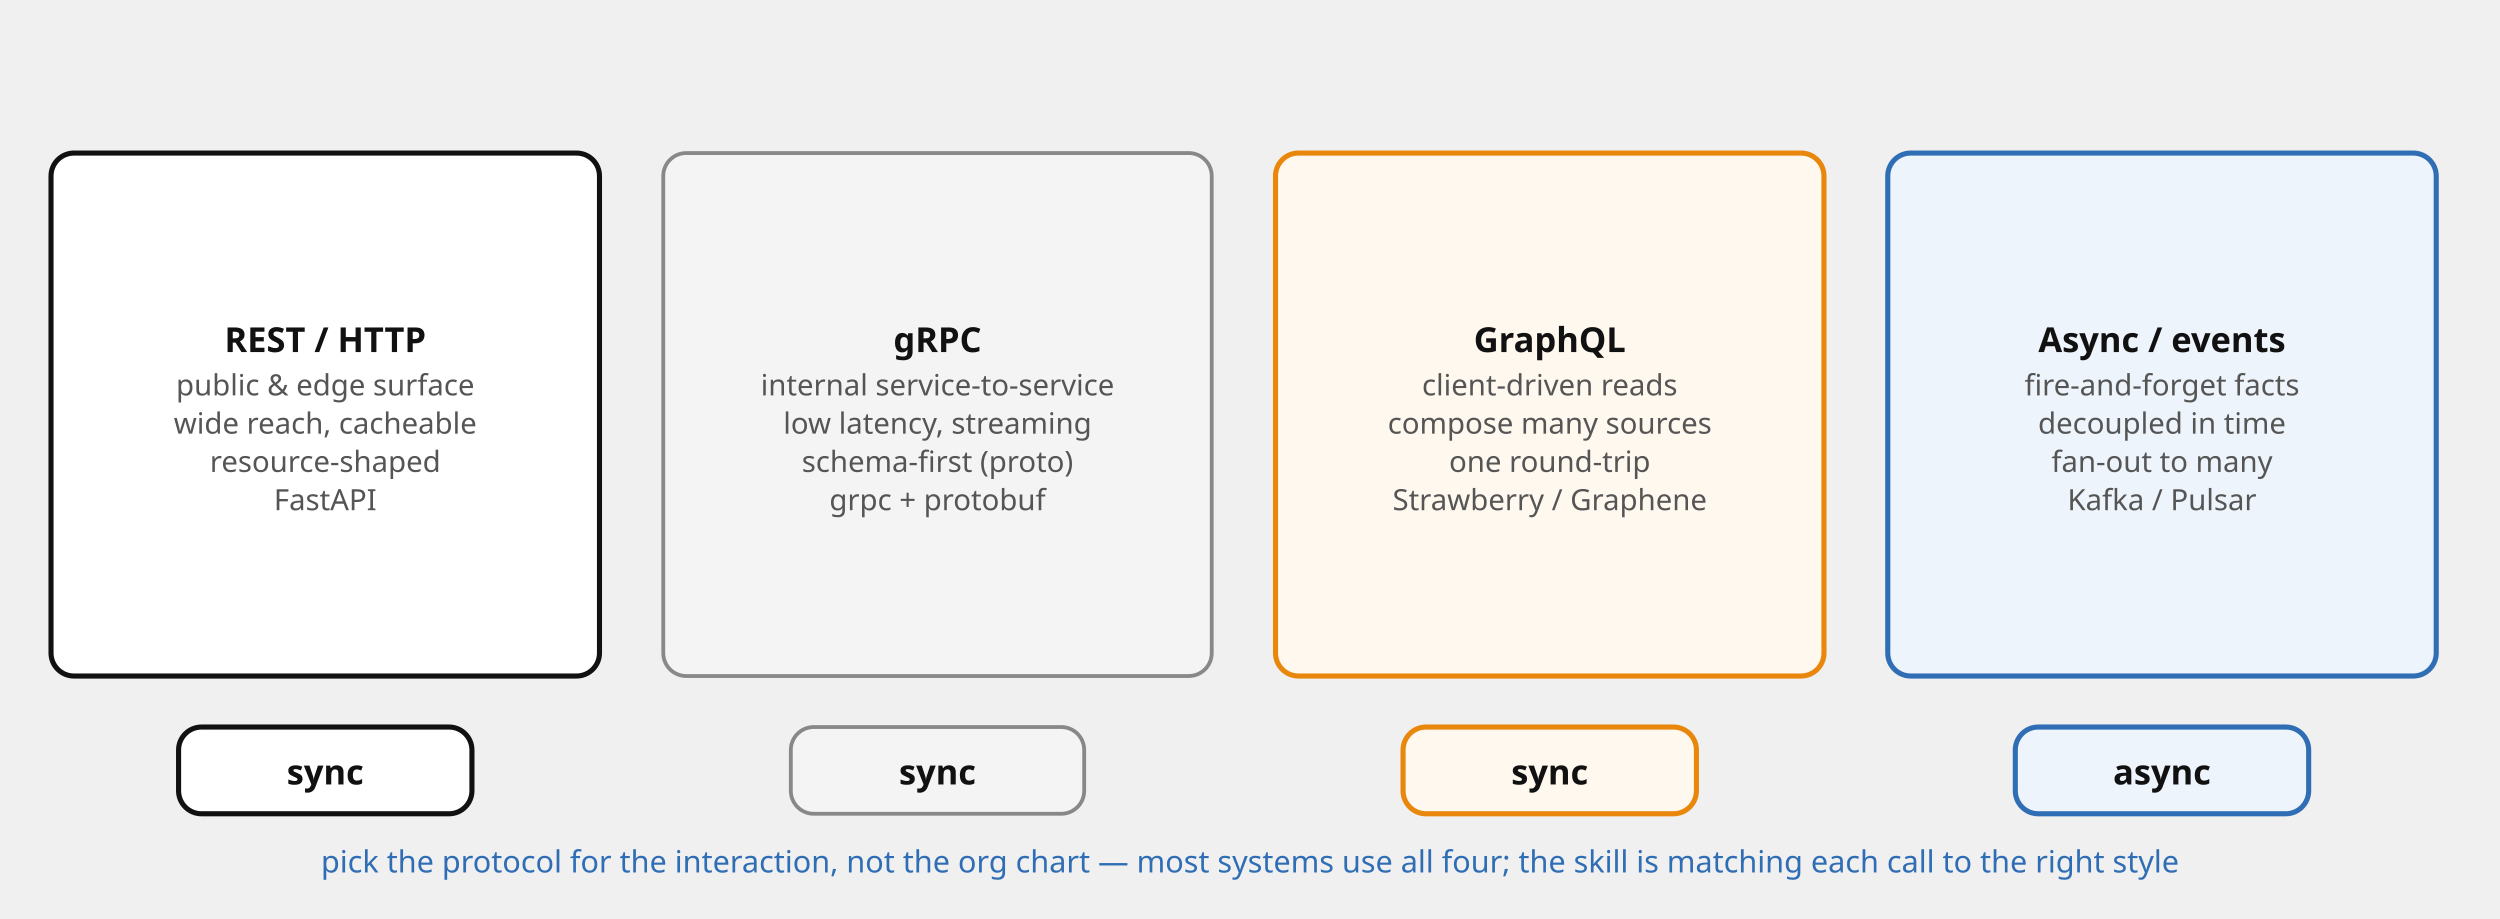
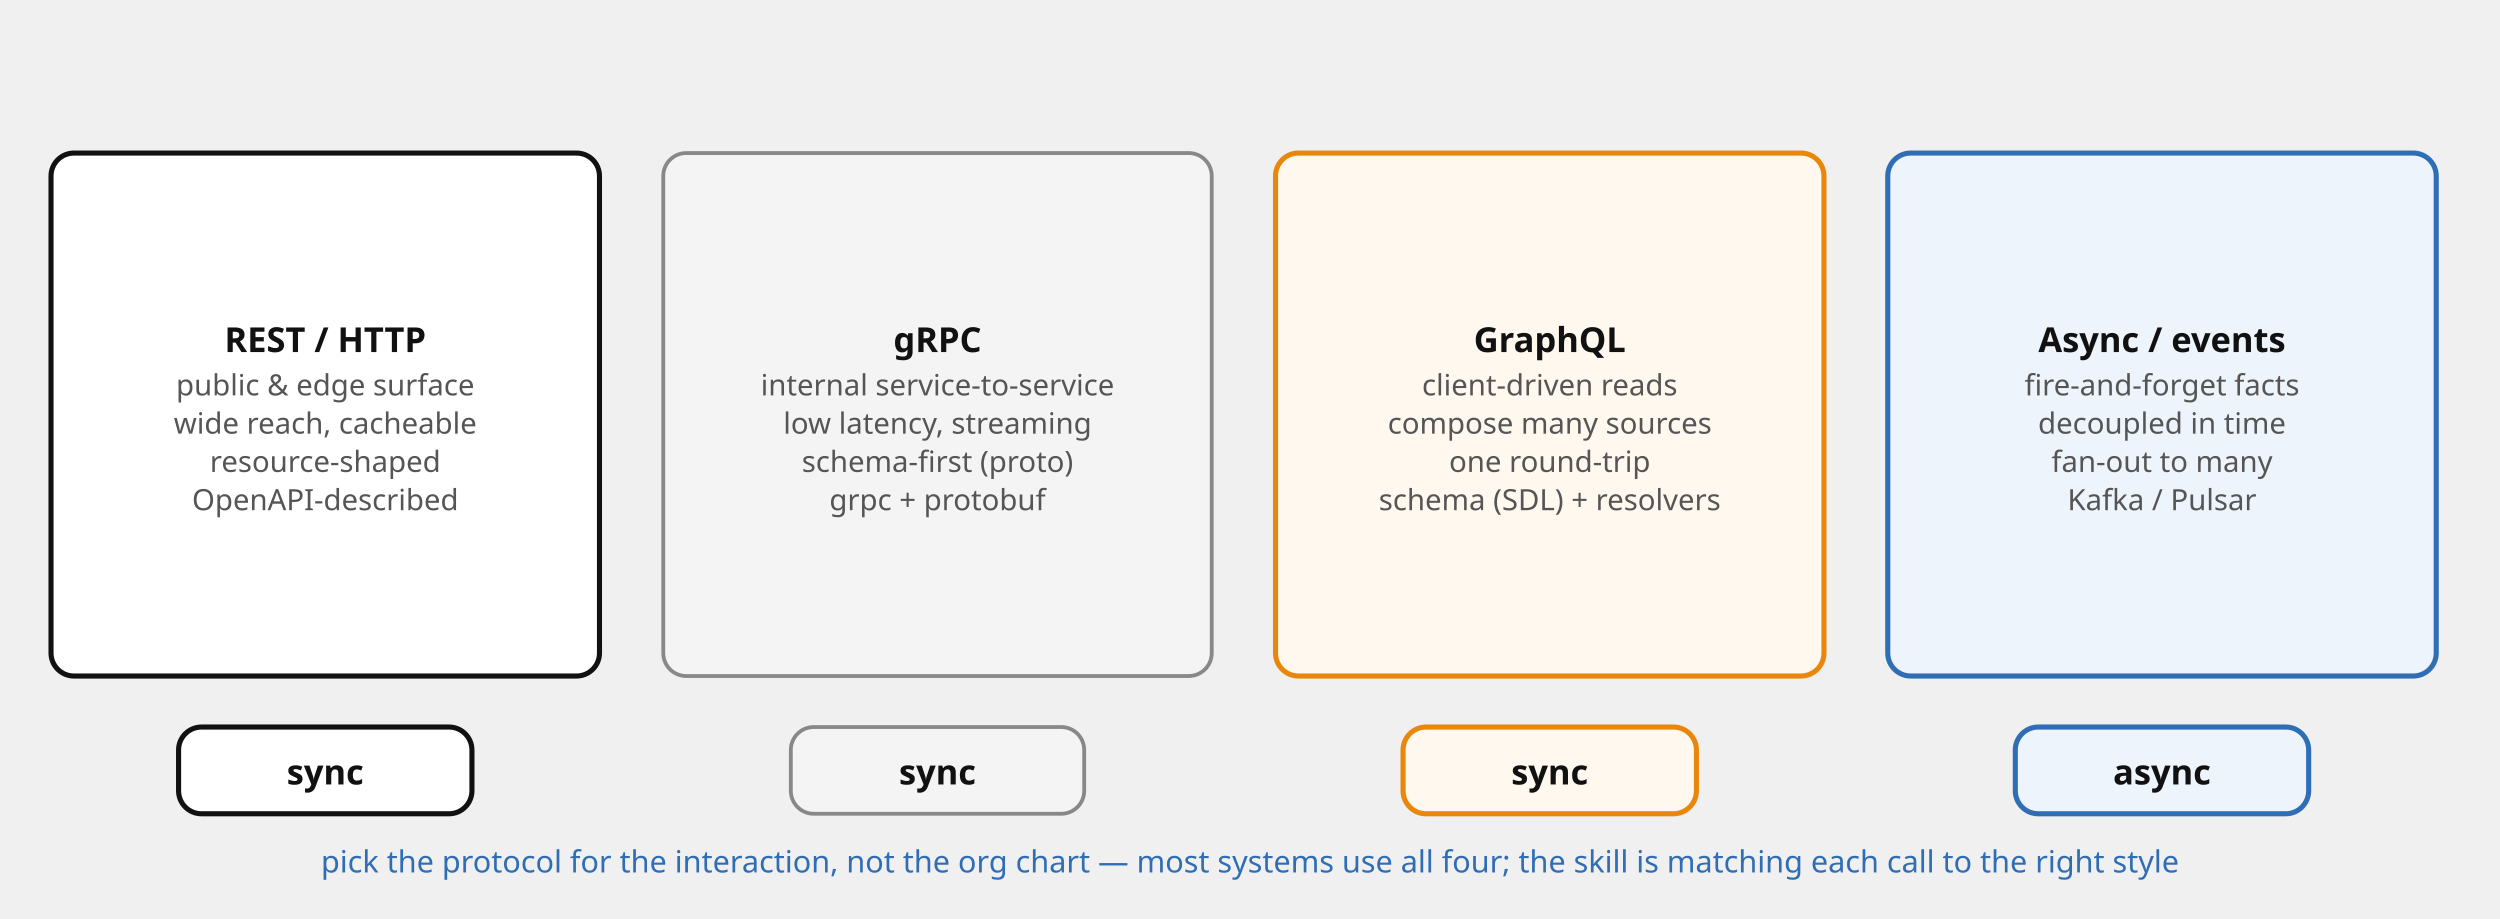
<svg xmlns="http://www.w3.org/2000/svg" viewBox="0 0 980 360" font-family="'Red Hat Text', system-ui, sans-serif" role="img">
  <defs>
    <marker id="a" viewBox="0 0 10 10" refX="8.5" refY="5" markerWidth="9" markerHeight="9" orient="auto-start-reverse">
      <path d="M0,0 L10,5 L0,10 z" fill="#555" />
    </marker>
    <marker id="am" viewBox="0 0 10 10" refX="8.5" refY="5" markerWidth="9" markerHeight="9" orient="auto-start-reverse">
      <path d="M0,0 L10,5 L0,10 z" fill="#b8650a" />
    </marker>
  </defs>
  <rect x="20" y="60" width="215" height="205" rx="9" fill="#ffffff" stroke="#111111" stroke-width="2" />
  <text x="127.5" y="138.0" font-size="13.5" font-weight="700" fill="#111111" text-anchor="middle">REST / HTTP</text>
  <text x="127.5" y="155.0" font-size="11.5" fill="#555555" text-anchor="middle">public &amp; edge surface</text>
  <text x="127.5" y="170.0" font-size="11.5" fill="#555555" text-anchor="middle">wide reach, cacheable</text>
  <text x="127.5" y="185.0" font-size="11.5" fill="#555555" text-anchor="middle">resource-shaped</text>
-   <text x="127.5" y="200.0" font-size="11.5" fill="#555555" text-anchor="middle">FastAPI</text>
+   <text x="127.5" y="200.0" font-size="11.5" fill="#555555" text-anchor="middle">OpenAPI-described</text>
  <rect x="70" y="285" width="115" height="34" rx="9" fill="#ffffff" stroke="#111111" stroke-width="2" />
  <text x="127.5" y="307.5" font-size="13.5" font-weight="700" fill="#111111" text-anchor="middle">sync</text>
  <rect x="260" y="60" width="215" height="205" rx="9" fill="#f4f4f4" stroke="#888888" stroke-width="1.5" />
  <text x="367.5" y="138.0" font-size="13.5" font-weight="700" fill="#111111" text-anchor="middle">gRPC</text>
  <text x="367.5" y="155.0" font-size="11.5" fill="#555555" text-anchor="middle">internal service-to-service</text>
  <text x="367.5" y="170.0" font-size="11.5" fill="#555555" text-anchor="middle">low latency, streaming</text>
  <text x="367.5" y="185.0" font-size="11.5" fill="#555555" text-anchor="middle">schema-first (proto)</text>
  <text x="367.5" y="200.0" font-size="11.5" fill="#555555" text-anchor="middle">grpc + protobuf</text>
  <rect x="310" y="285" width="115" height="34" rx="9" fill="#f4f4f4" stroke="#888888" stroke-width="1.5" />
  <text x="367.5" y="307.5" font-size="13.5" font-weight="700" fill="#111111" text-anchor="middle">sync</text>
  <rect x="500" y="60" width="215" height="205" rx="9" fill="#fff8ef" stroke="#e8870c" stroke-width="2" />
  <text x="607.5" y="138.0" font-size="13.5" font-weight="700" fill="#111111" text-anchor="middle">GraphQL</text>
  <text x="607.5" y="155.0" font-size="11.5" fill="#555555" text-anchor="middle">client-driven reads</text>
  <text x="607.5" y="170.0" font-size="11.5" fill="#555555" text-anchor="middle">compose many sources</text>
  <text x="607.5" y="185.0" font-size="11.5" fill="#555555" text-anchor="middle">one round-trip</text>
-   <text x="607.5" y="200.0" font-size="11.5" fill="#555555" text-anchor="middle">Strawberry / Graphene</text>
+   <text x="607.5" y="200.0" font-size="11.5" fill="#555555" text-anchor="middle">schema (SDL) + resolvers</text>
  <rect x="550" y="285" width="115" height="34" rx="9" fill="#fff8ef" stroke="#e8870c" stroke-width="2" />
  <text x="607.5" y="307.5" font-size="13.5" font-weight="700" fill="#111111" text-anchor="middle">sync</text>
  <rect x="740" y="60" width="215" height="205" rx="9" fill="#eef4fb" stroke="#2f6db5" stroke-width="2" />
  <text x="847.5" y="138.0" font-size="13.5" font-weight="700" fill="#111111" text-anchor="middle">Async / events</text>
  <text x="847.5" y="155.0" font-size="11.5" fill="#555555" text-anchor="middle">fire-and-forget facts</text>
  <text x="847.5" y="170.0" font-size="11.5" fill="#555555" text-anchor="middle">decoupled in time</text>
  <text x="847.5" y="185.0" font-size="11.5" fill="#555555" text-anchor="middle">fan-out to many</text>
  <text x="847.5" y="200.0" font-size="11.5" fill="#555555" text-anchor="middle">Kafka / Pulsar</text>
  <rect x="790" y="285" width="115" height="34" rx="9" fill="#eef4fb" stroke="#2f6db5" stroke-width="2" />
  <text x="847.5" y="307.5" font-size="13.5" font-weight="700" fill="#111111" text-anchor="middle">async</text>
  <text x="490" y="342" font-size="12" fill="#2f6db5" text-anchor="middle">pick the protocol for the interaction, not the org chart — most systems use all four; the skill is matching each call to the right style</text>
</svg>
